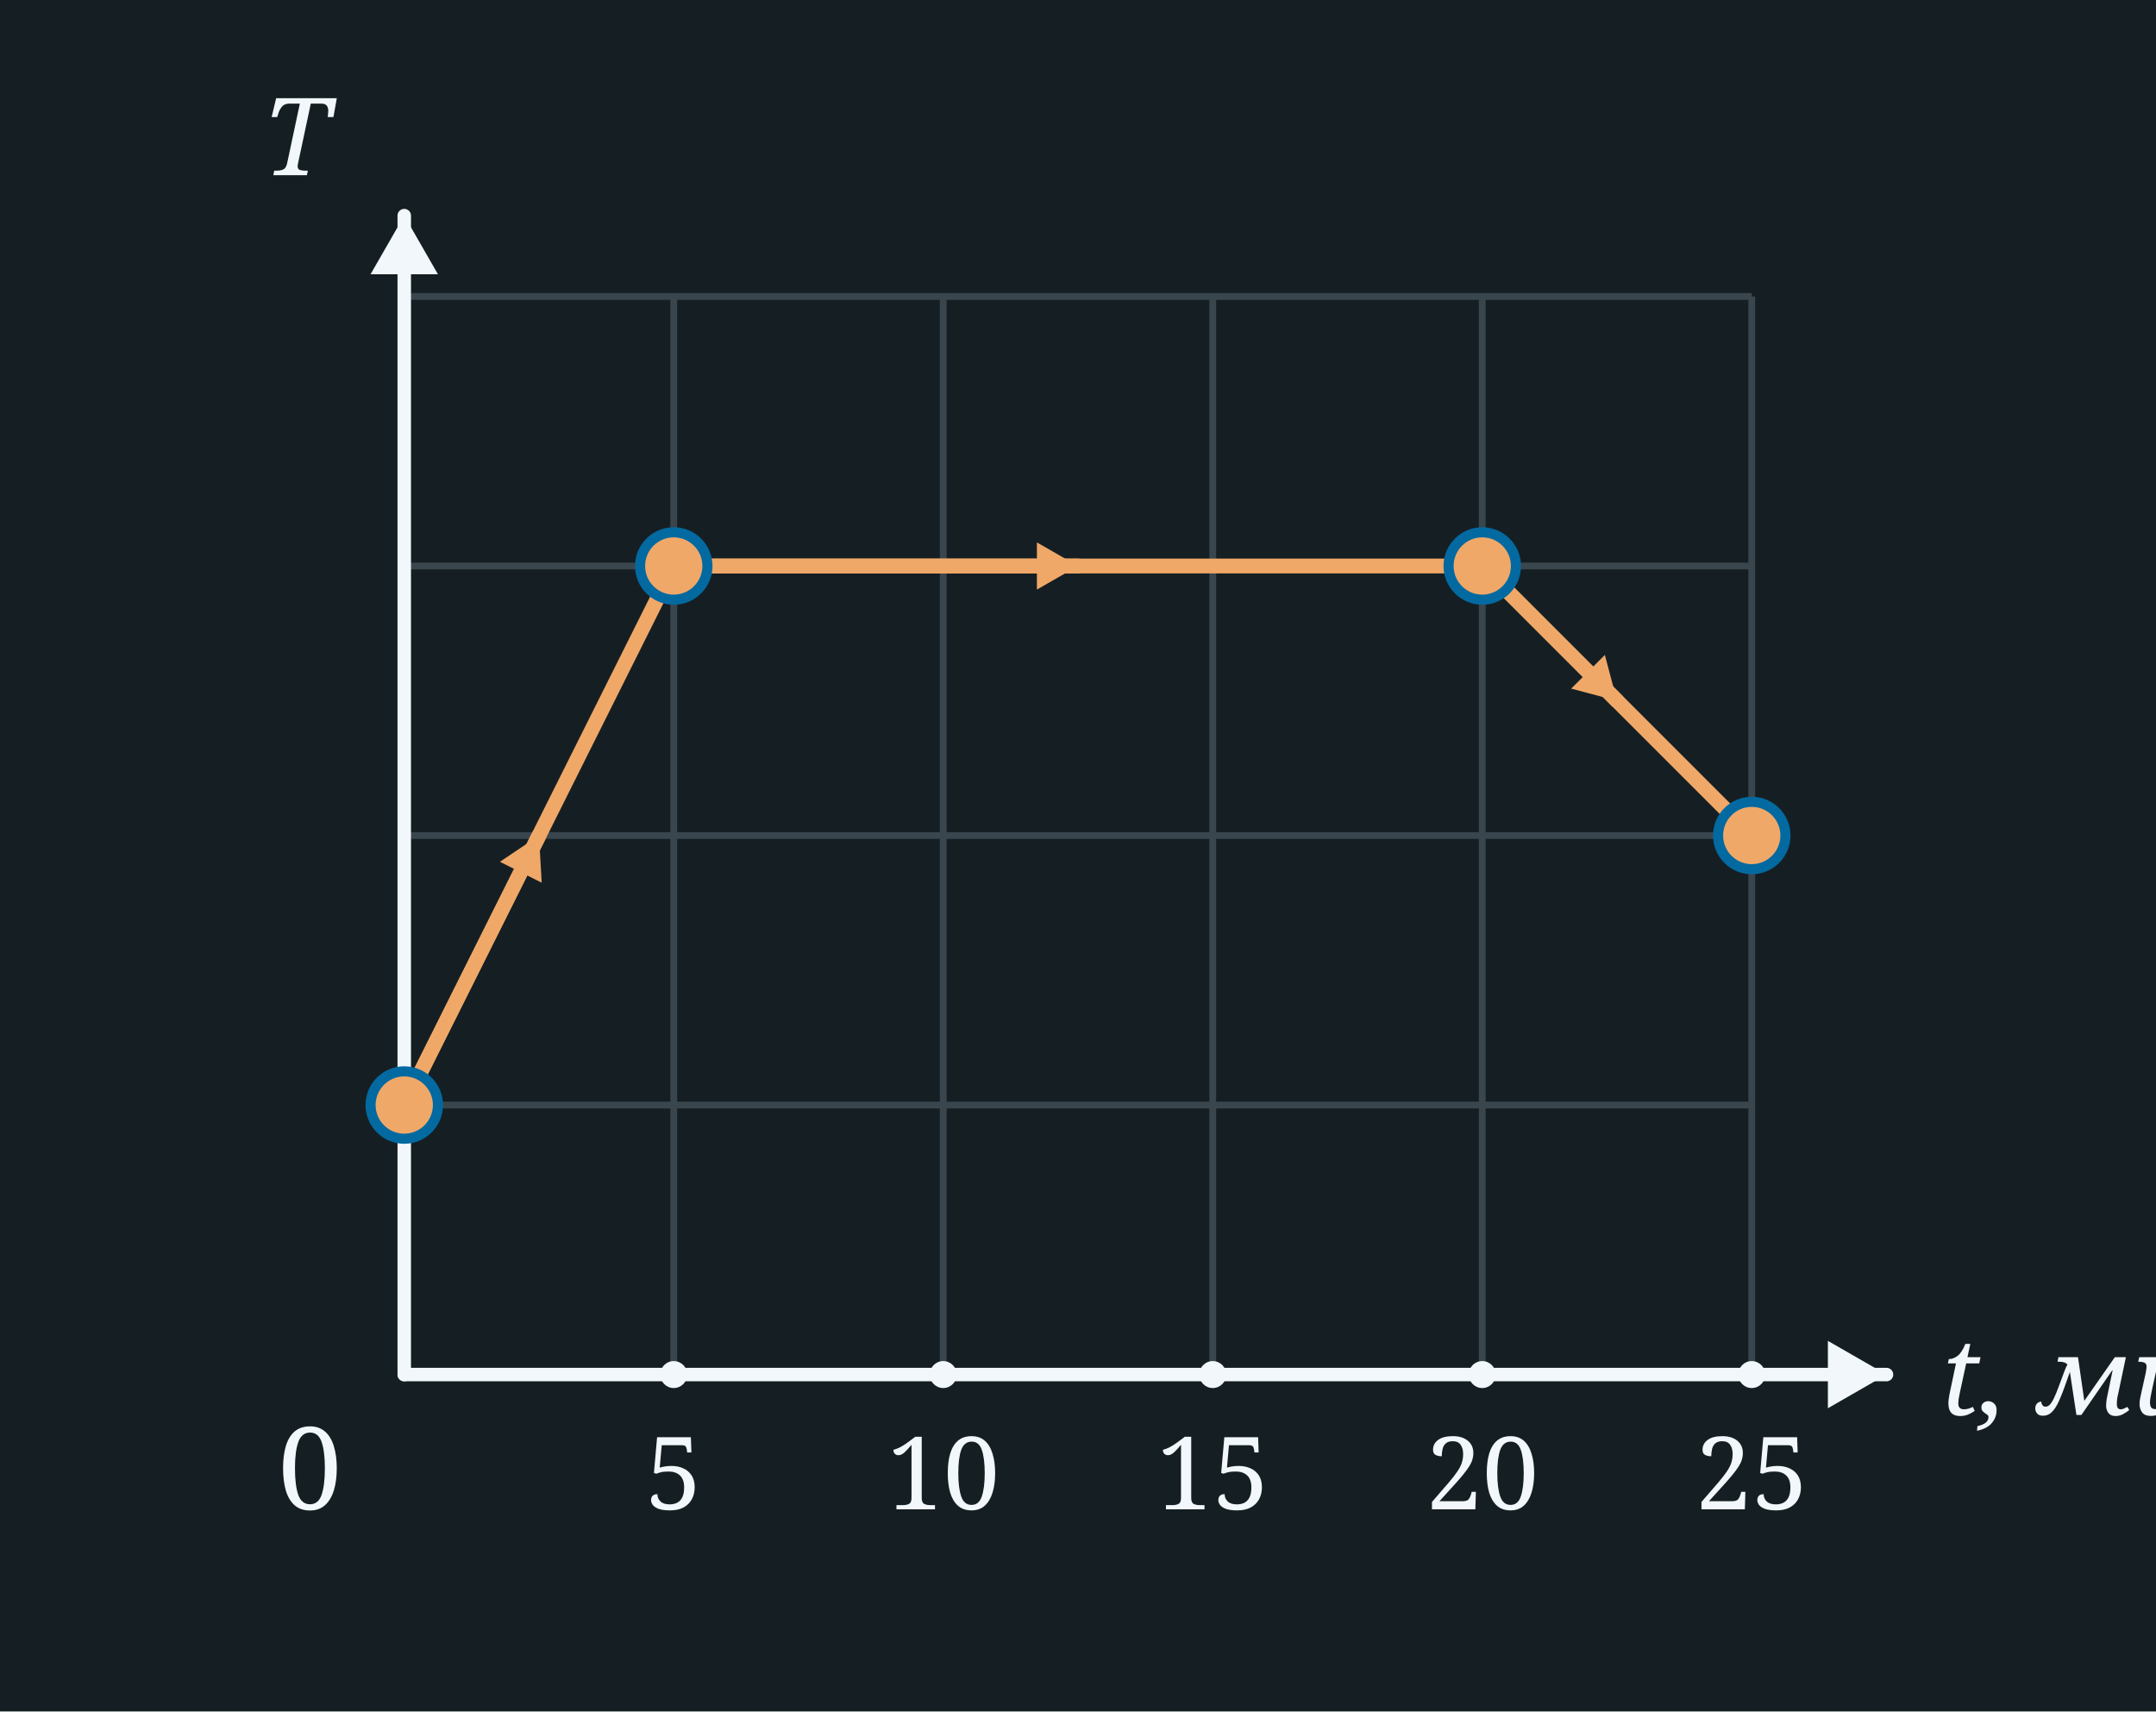
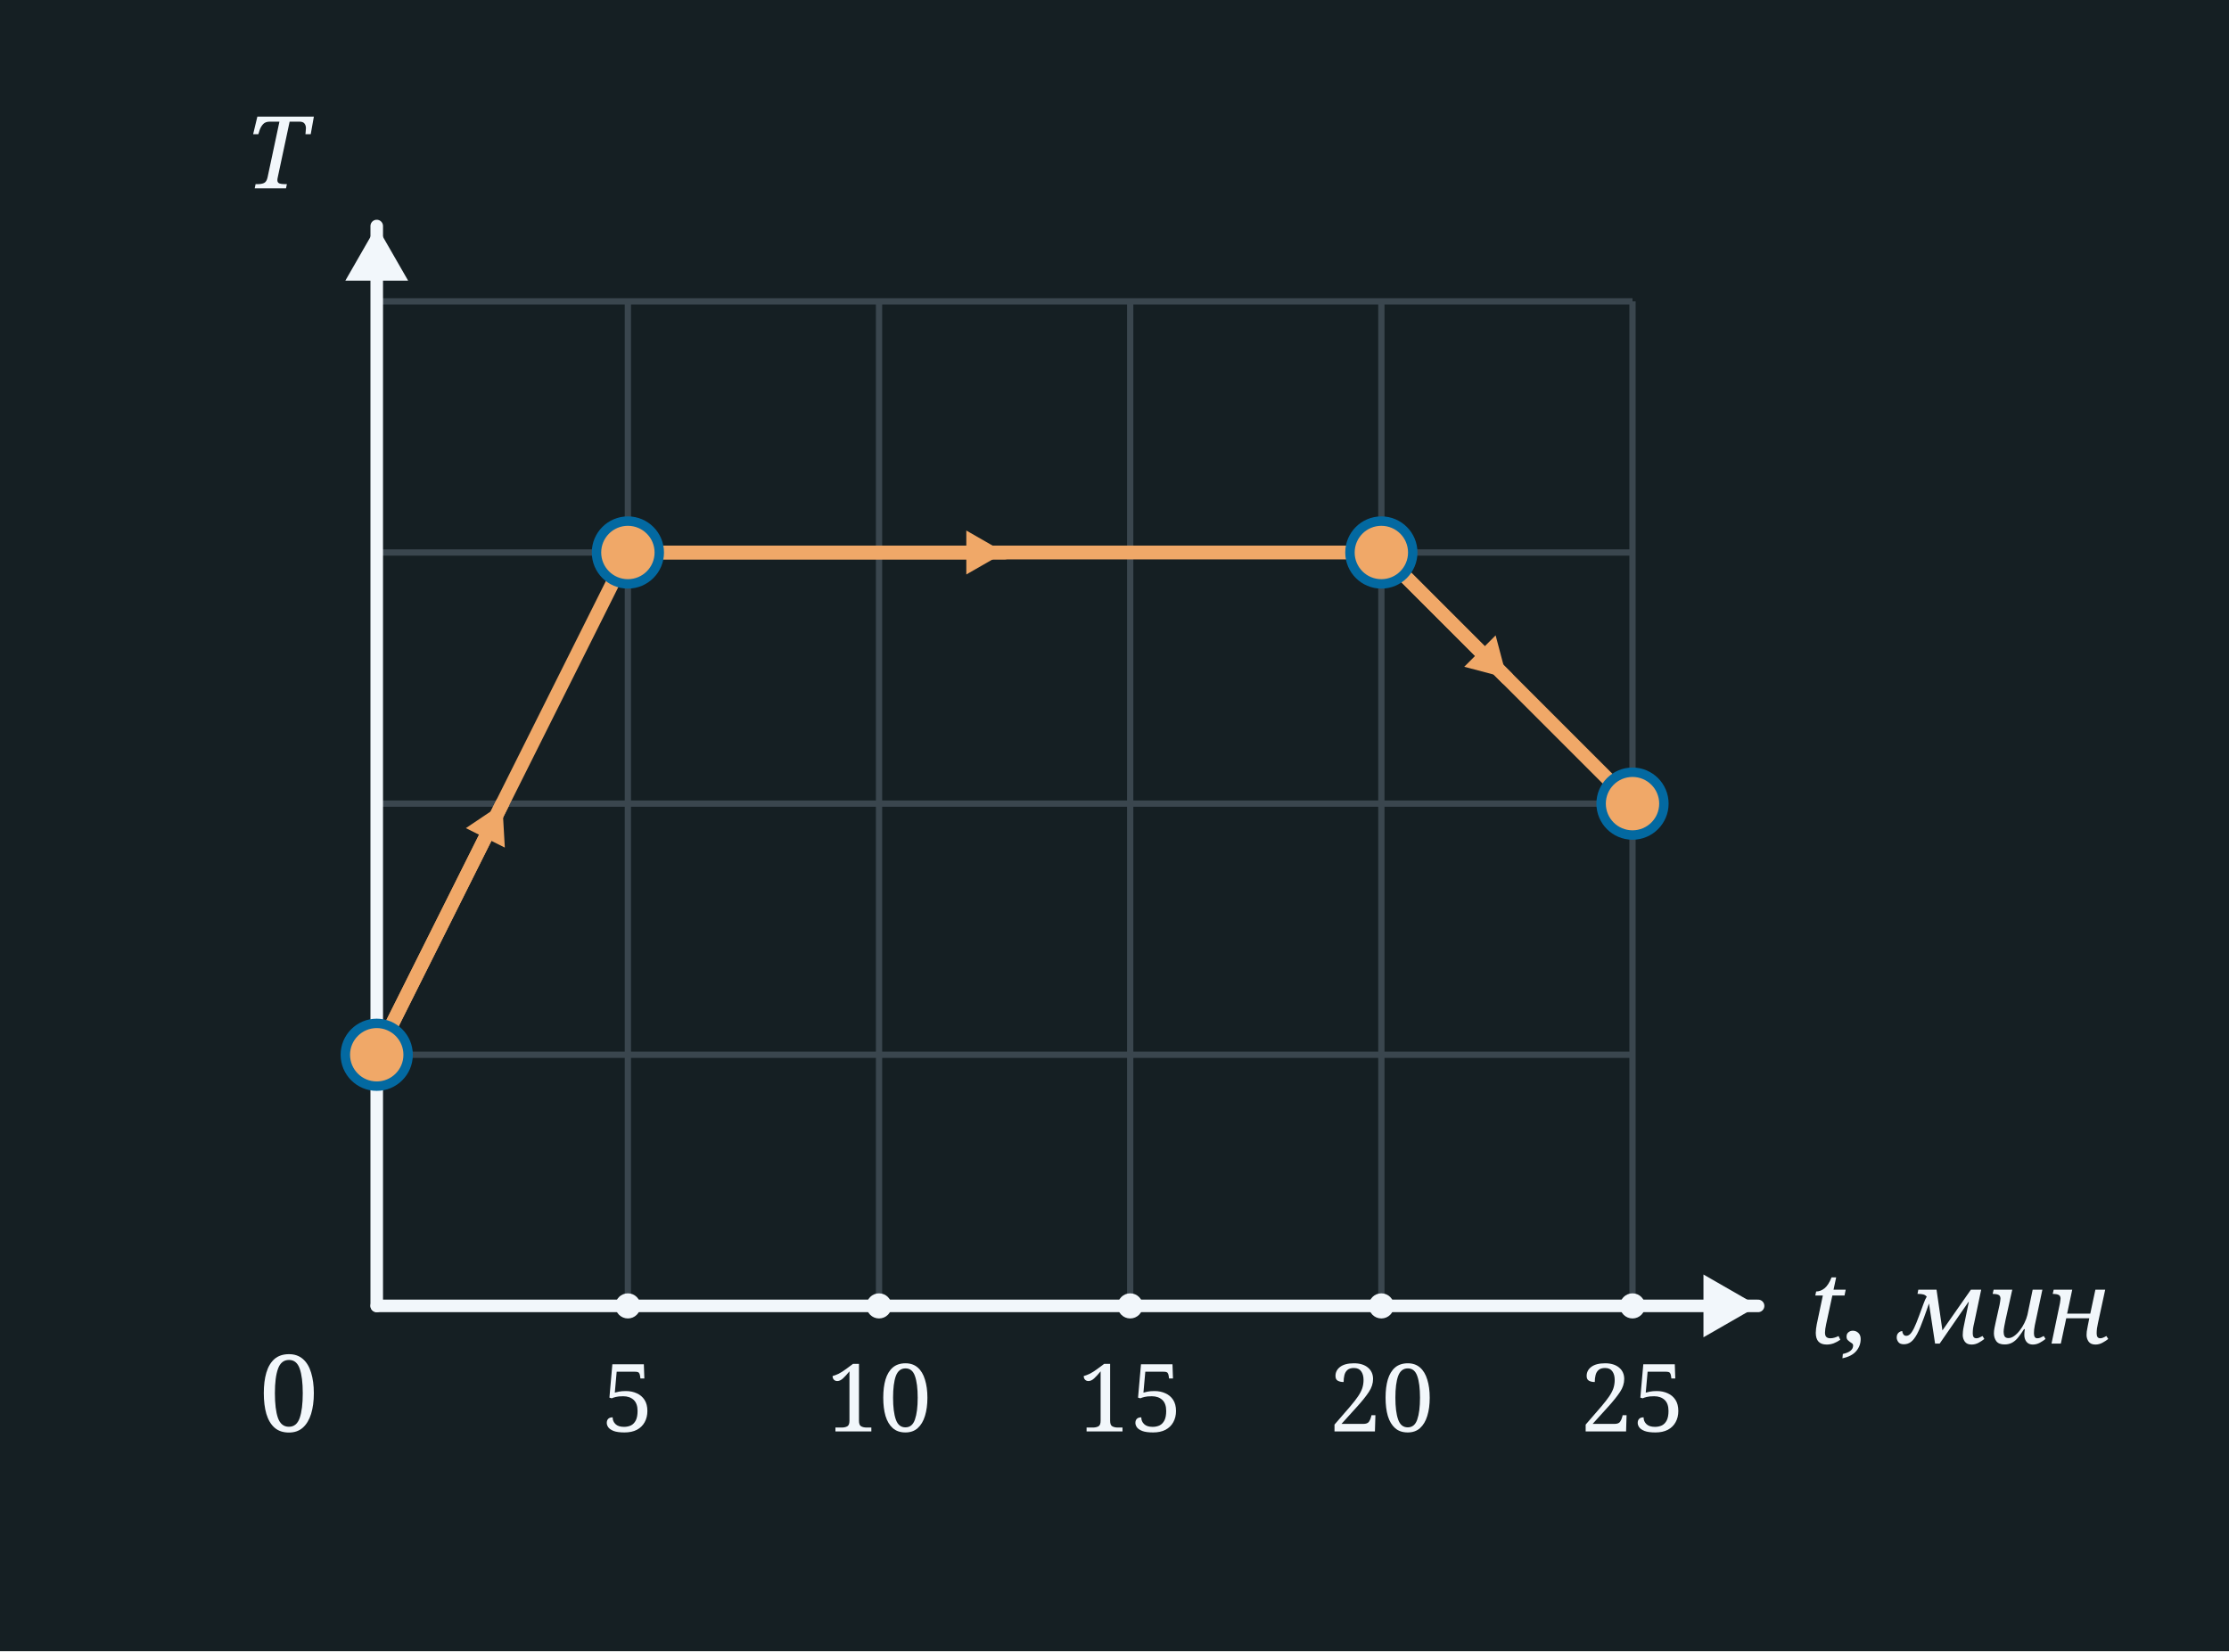
- <svg xmlns="http://www.w3.org/2000/svg" width="320" height="254" viewBox="0 0 320 254">
-   <rect x="0" y="0" width="320" height="254" fill="#151F23" />
-   <line x1="60" y1="44" x2="60" y2="204" stroke="#3A464E" stroke-width="1" />
-   <line x1="100" y1="44" x2="100" y2="204" stroke="#3A464E" stroke-width="1" />
-   <line x1="140" y1="44" x2="140" y2="204" stroke="#3A464E" stroke-width="1" />
-   <line x1="180" y1="44" x2="180" y2="204" stroke="#3A464E" stroke-width="1" />
-   <line x1="220" y1="44" x2="220" y2="204" stroke="#3A464E" stroke-width="1" />
-   <line x1="260" y1="44" x2="260" y2="204" stroke="#3A464E" stroke-width="1" />
-   <line x1="60" y1="44" x2="260" y2="44" stroke="#3A464E" stroke-width="1" />
-   <line x1="60" y1="84" x2="260" y2="84" stroke="#3A464E" stroke-width="1" />
-   <line x1="60" y1="124" x2="260" y2="124" stroke="#3A464E" stroke-width="1" />
-   <line x1="60" y1="164" x2="260" y2="164" stroke="#3A464E" stroke-width="1" />
-   <line x1="60" y1="204" x2="260" y2="204" stroke="#3A464E" stroke-width="1" />
-   <line x1="60.0" y1="204.0" x2="60.0" y2="32.0" stroke="#F2F7FB" stroke-width="2" stroke-linecap="round" />
-   <polygon points="60.0,32.0 65.0,40.7 55.0,40.7" fill="#F2F7FB" />
-   <line x1="60.0" y1="204.0" x2="280.0" y2="204.0" stroke="#F2F7FB" stroke-width="2" stroke-linecap="round" />
-   <polygon points="280.0,204.0 271.3,209.0 271.3,199.0" fill="#F2F7FB" />
-   <text x="46.0" y="224.0" font-family="Georgia, serif" font-weight="normal" font-size="17" fill="#F2F7FB" text-anchor="middle">0</text>
-   <text x="44.0" y="26.0" font-family="Georgia, serif" font-style="italic" font-weight="normal" font-size="16" fill="#F2F7FB" text-anchor="middle">T</text>
-   <text x="288.0" y="210.0" font-family="Georgia, serif" font-style="italic" font-weight="normal" font-size="16" fill="#F2F7FB" text-anchor="start">t, мин</text>
-   <circle cx="100" cy="204" r="2" fill="#F2F7FB" />
-   <text x="100.0" y="224.0" font-family="Georgia, serif" font-weight="normal" font-size="15" fill="#F2F7FB" text-anchor="middle">5</text>
-   <circle cx="140" cy="204" r="2" fill="#F2F7FB" />
-   <text x="140.0" y="224.0" font-family="Georgia, serif" font-weight="normal" font-size="15" fill="#F2F7FB" text-anchor="middle">10</text>
-   <circle cx="180" cy="204" r="2" fill="#F2F7FB" />
-   <text x="180.0" y="224.0" font-family="Georgia, serif" font-weight="normal" font-size="15" fill="#F2F7FB" text-anchor="middle">15</text>
-   <circle cx="220" cy="204" r="2" fill="#F2F7FB" />
-   <text x="220.0" y="224.0" font-family="Georgia, serif" font-weight="normal" font-size="15" fill="#F2F7FB" text-anchor="middle">20</text>
-   <circle cx="260" cy="204" r="2" fill="#F2F7FB" />
-   <text x="260.0" y="224.0" font-family="Georgia, serif" font-weight="normal" font-size="15" fill="#F2F7FB" text-anchor="middle">25</text>
-   <line x1="60" y1="164" x2="100" y2="84" stroke="#f0a868" stroke-width="2.2" />
-   <line x1="60.0" y1="164.0" x2="80.0" y2="124.0" stroke="#f0a868" stroke-width="2.2" stroke-linecap="round" />
-   <polygon points="80.0,124.0 80.4,131.0 74.2,127.9" fill="#f0a868" />
-   <line x1="100" y1="84" x2="220" y2="84" stroke="#f0a868" stroke-width="2.2" />
-   <line x1="100.0" y1="84.0" x2="160.0" y2="84.0" stroke="#f0a868" stroke-width="2.2" stroke-linecap="round" />
-   <polygon points="160.0,84.0 153.9,87.5 153.9,80.5" fill="#f0a868" />
-   <line x1="220" y1="84" x2="260" y2="124" stroke="#f0a868" stroke-width="2.2" />
-   <line x1="220.0" y1="84.0" x2="240.0" y2="104.0" stroke="#f0a868" stroke-width="2.2" stroke-linecap="round" />
-   <polygon points="240.0,104.0 233.2,102.2 238.2,97.2" fill="#f0a868" />
-   <circle cx="60.0" cy="164.0" r="5" fill="#f0a868" stroke="#0369a1" stroke-width="1.5" />
-   <circle cx="100.0" cy="84.0" r="5" fill="#f0a868" stroke="#0369a1" stroke-width="1.5" />
-   <circle cx="220.0" cy="84.0" r="5" fill="#f0a868" stroke="#0369a1" stroke-width="1.5" />
-   <circle cx="260.0" cy="124.0" r="5" fill="#f0a868" stroke="#0369a1" stroke-width="1.5" />
+ <svg xmlns="http://www.w3.org/2000/svg" width="355" height="263" viewBox="0 0 355 263">
+   <rect x="0" y="0" width="355" height="263" fill="#151F23" />
+   <line x1="60" y1="48" x2="60" y2="208" stroke="#3A464E" stroke-width="1" />
+   <line x1="100" y1="48" x2="100" y2="208" stroke="#3A464E" stroke-width="1" />
+   <line x1="140" y1="48" x2="140" y2="208" stroke="#3A464E" stroke-width="1" />
+   <line x1="180" y1="48" x2="180" y2="208" stroke="#3A464E" stroke-width="1" />
+   <line x1="220" y1="48" x2="220" y2="208" stroke="#3A464E" stroke-width="1" />
+   <line x1="260" y1="48" x2="260" y2="208" stroke="#3A464E" stroke-width="1" />
+   <line x1="60" y1="48" x2="260" y2="48" stroke="#3A464E" stroke-width="1" />
+   <line x1="60" y1="88" x2="260" y2="88" stroke="#3A464E" stroke-width="1" />
+   <line x1="60" y1="128" x2="260" y2="128" stroke="#3A464E" stroke-width="1" />
+   <line x1="60" y1="168" x2="260" y2="168" stroke="#3A464E" stroke-width="1" />
+   <line x1="60" y1="208" x2="260" y2="208" stroke="#3A464E" stroke-width="1" />
+   <line x1="60.0" y1="208.0" x2="60.0" y2="36.0" stroke="#F2F7FB" stroke-width="2" stroke-linecap="round" />
+   <polygon points="60.0,36.0 65.0,44.7 55.0,44.7" fill="#F2F7FB" />
+   <line x1="60.0" y1="208.0" x2="280.0" y2="208.0" stroke="#F2F7FB" stroke-width="2" stroke-linecap="round" />
+   <polygon points="280.0,208.0 271.3,213.0 271.3,203.0" fill="#F2F7FB" />
+   <text x="46.0" y="228.0" font-family="Georgia, serif" font-weight="normal" font-size="17" fill="#F2F7FB" text-anchor="middle">0</text>
+   <text x="44.0" y="30.0" font-family="Georgia, serif" font-style="italic" font-weight="normal" font-size="16" fill="#F2F7FB" text-anchor="middle">T</text>
+   <text x="288.0" y="214.0" font-family="Georgia, serif" font-style="italic" font-weight="normal" font-size="16" fill="#F2F7FB" text-anchor="start">t, мин</text>
+   <circle cx="100" cy="208" r="2" fill="#F2F7FB" />
+   <text x="100.0" y="228.0" font-family="Georgia, serif" font-weight="normal" font-size="15" fill="#F2F7FB" text-anchor="middle">5</text>
+   <circle cx="140" cy="208" r="2" fill="#F2F7FB" />
+   <text x="140.0" y="228.0" font-family="Georgia, serif" font-weight="normal" font-size="15" fill="#F2F7FB" text-anchor="middle">10</text>
+   <circle cx="180" cy="208" r="2" fill="#F2F7FB" />
+   <text x="180.0" y="228.0" font-family="Georgia, serif" font-weight="normal" font-size="15" fill="#F2F7FB" text-anchor="middle">15</text>
+   <circle cx="220" cy="208" r="2" fill="#F2F7FB" />
+   <text x="220.0" y="228.0" font-family="Georgia, serif" font-weight="normal" font-size="15" fill="#F2F7FB" text-anchor="middle">20</text>
+   <circle cx="260" cy="208" r="2" fill="#F2F7FB" />
+   <text x="260.0" y="228.0" font-family="Georgia, serif" font-weight="normal" font-size="15" fill="#F2F7FB" text-anchor="middle">25</text>
+   <line x1="60" y1="168" x2="100" y2="88" stroke="#f0a868" stroke-width="2.2" />
+   <line x1="60.0" y1="168.0" x2="80.0" y2="128.0" stroke="#f0a868" stroke-width="2.2" stroke-linecap="round" />
+   <polygon points="80.0,128.0 80.4,135.0 74.2,131.9" fill="#f0a868" />
+   <line x1="100" y1="88" x2="220" y2="88" stroke="#f0a868" stroke-width="2.2" />
+   <line x1="100.0" y1="88.0" x2="160.0" y2="88.0" stroke="#f0a868" stroke-width="2.2" stroke-linecap="round" />
+   <polygon points="160.0,88.0 153.9,91.5 153.9,84.5" fill="#f0a868" />
+   <line x1="220" y1="88" x2="260" y2="128" stroke="#f0a868" stroke-width="2.2" />
+   <line x1="220.0" y1="88.0" x2="240.0" y2="108.0" stroke="#f0a868" stroke-width="2.2" stroke-linecap="round" />
+   <polygon points="240.0,108.0 233.2,106.2 238.2,101.2" fill="#f0a868" />
+   <circle cx="60.0" cy="168.0" r="5" fill="#f0a868" stroke="#0369a1" stroke-width="1.5" />
+   <circle cx="100.0" cy="88.0" r="5" fill="#f0a868" stroke="#0369a1" stroke-width="1.5" />
+   <circle cx="220.0" cy="88.0" r="5" fill="#f0a868" stroke="#0369a1" stroke-width="1.5" />
+   <circle cx="260.0" cy="128.0" r="5" fill="#f0a868" stroke="#0369a1" stroke-width="1.5" />
</svg>
